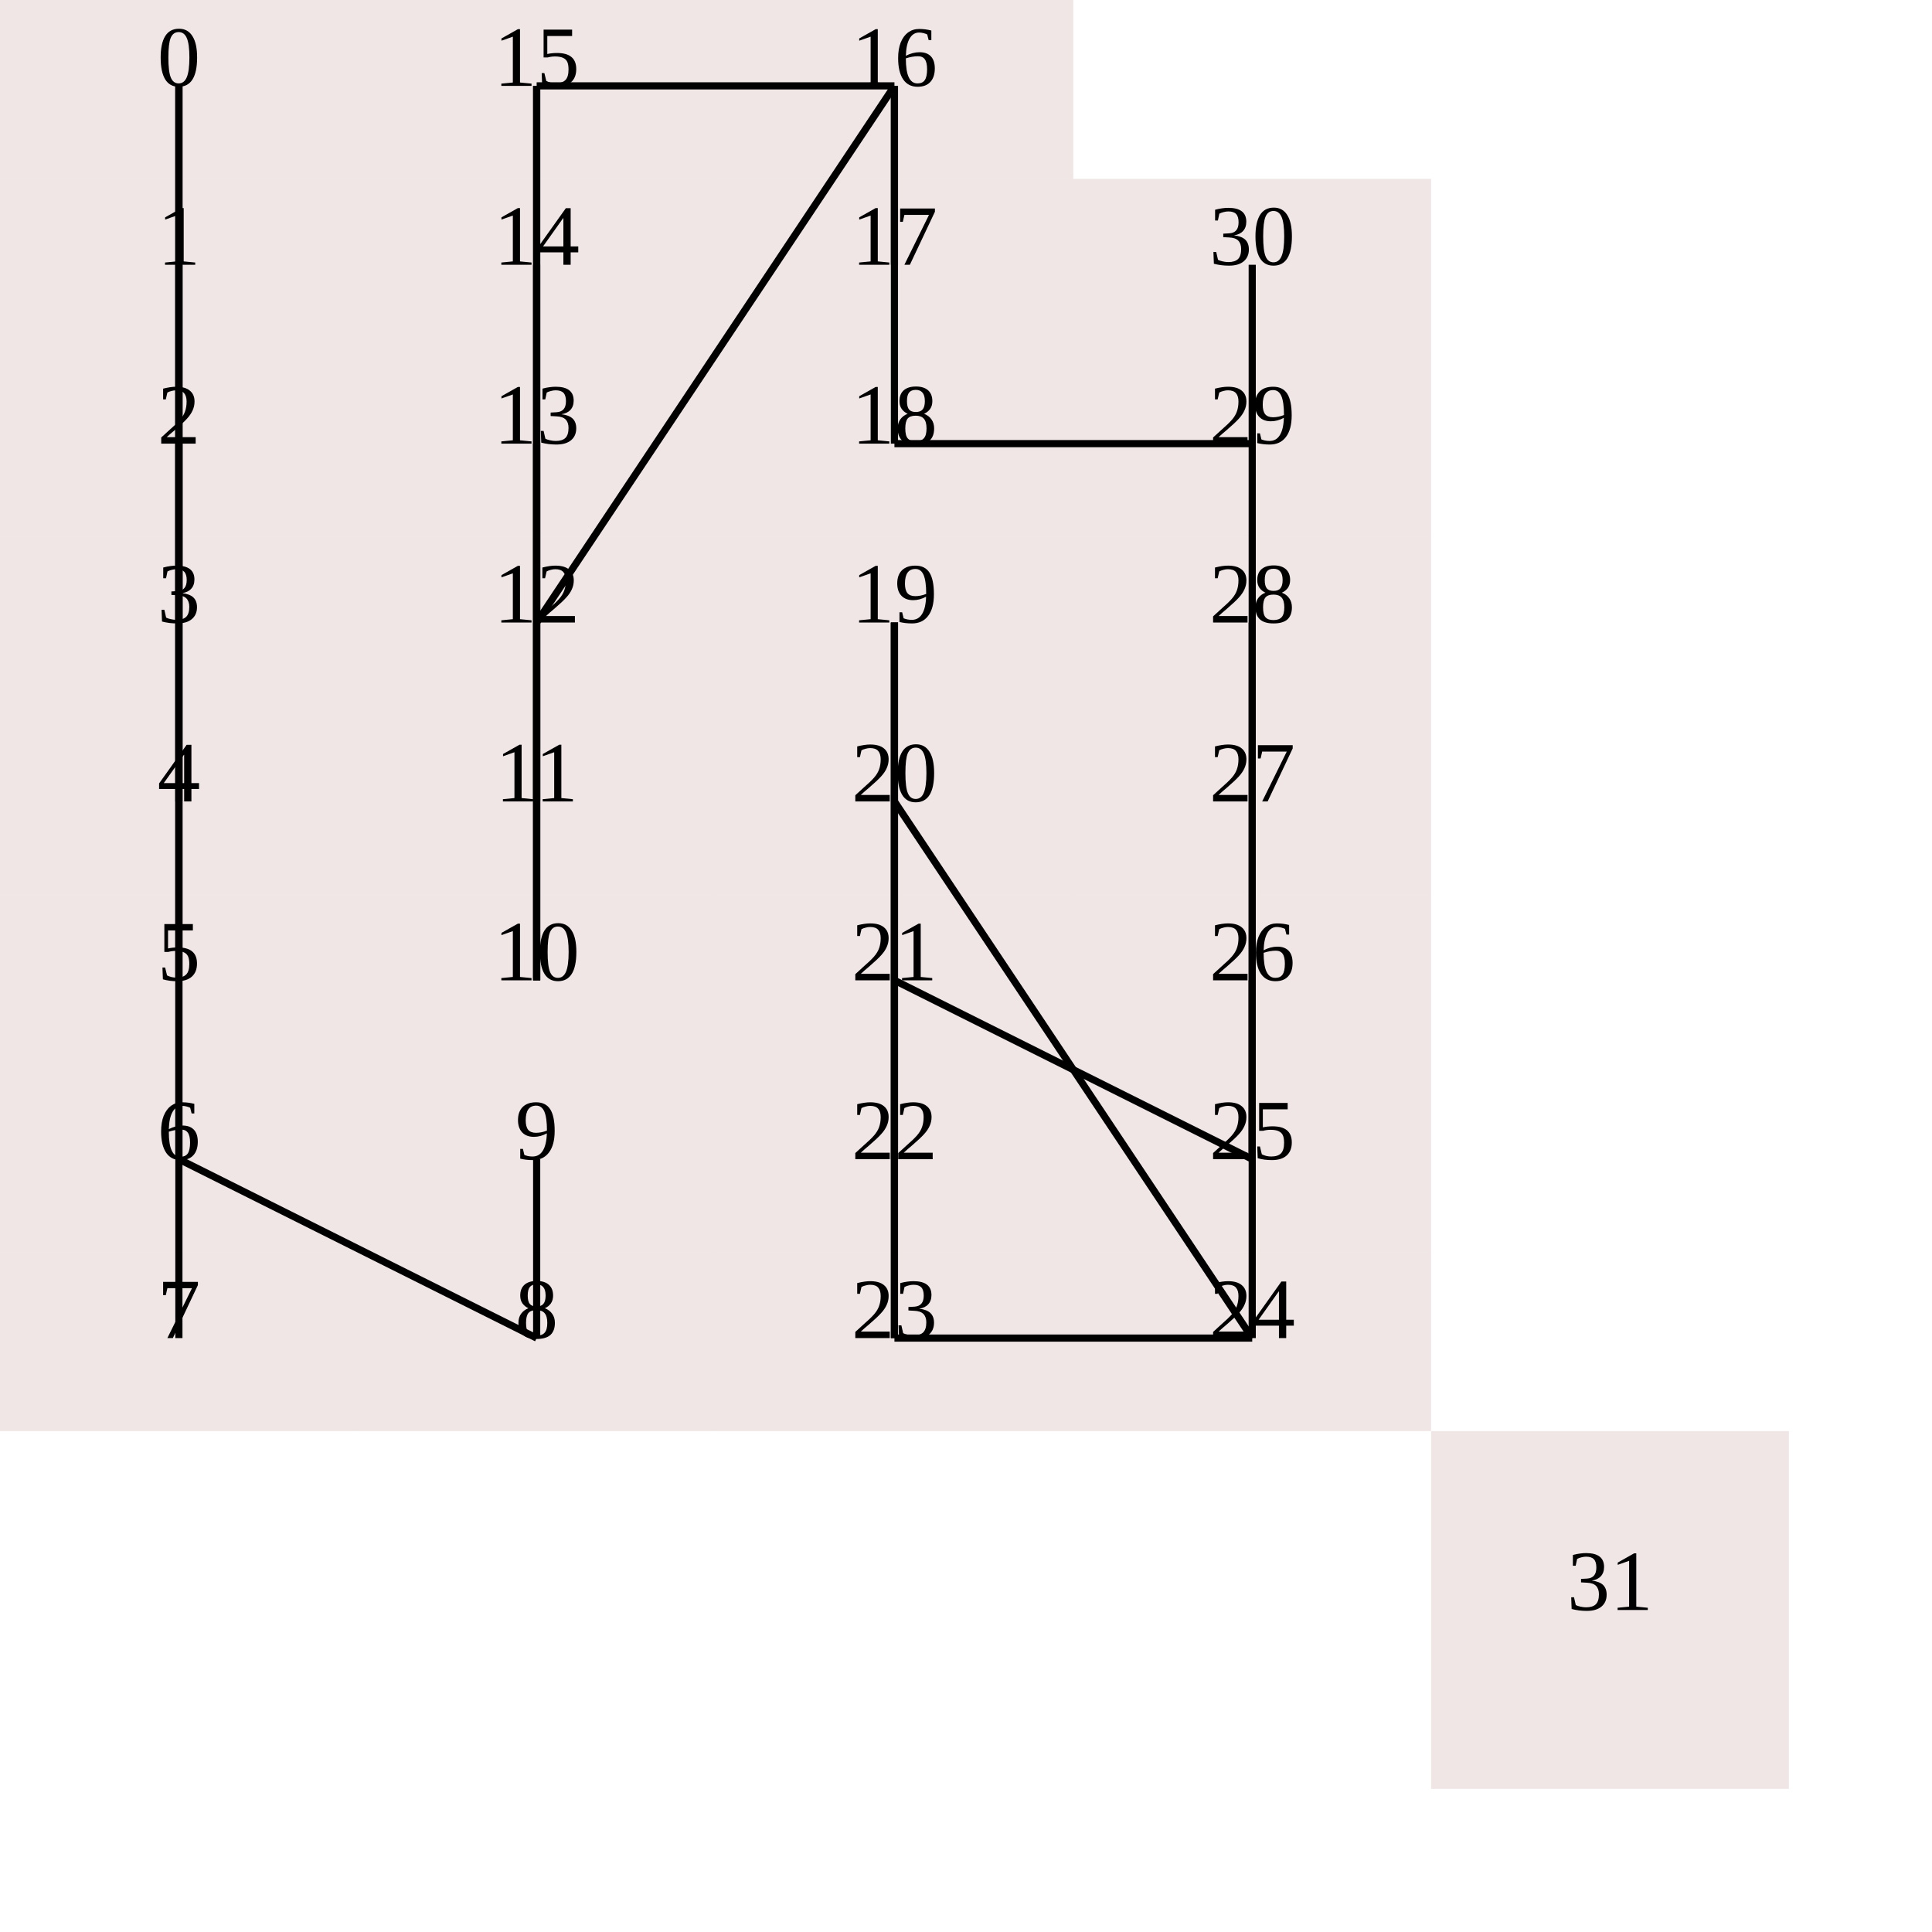
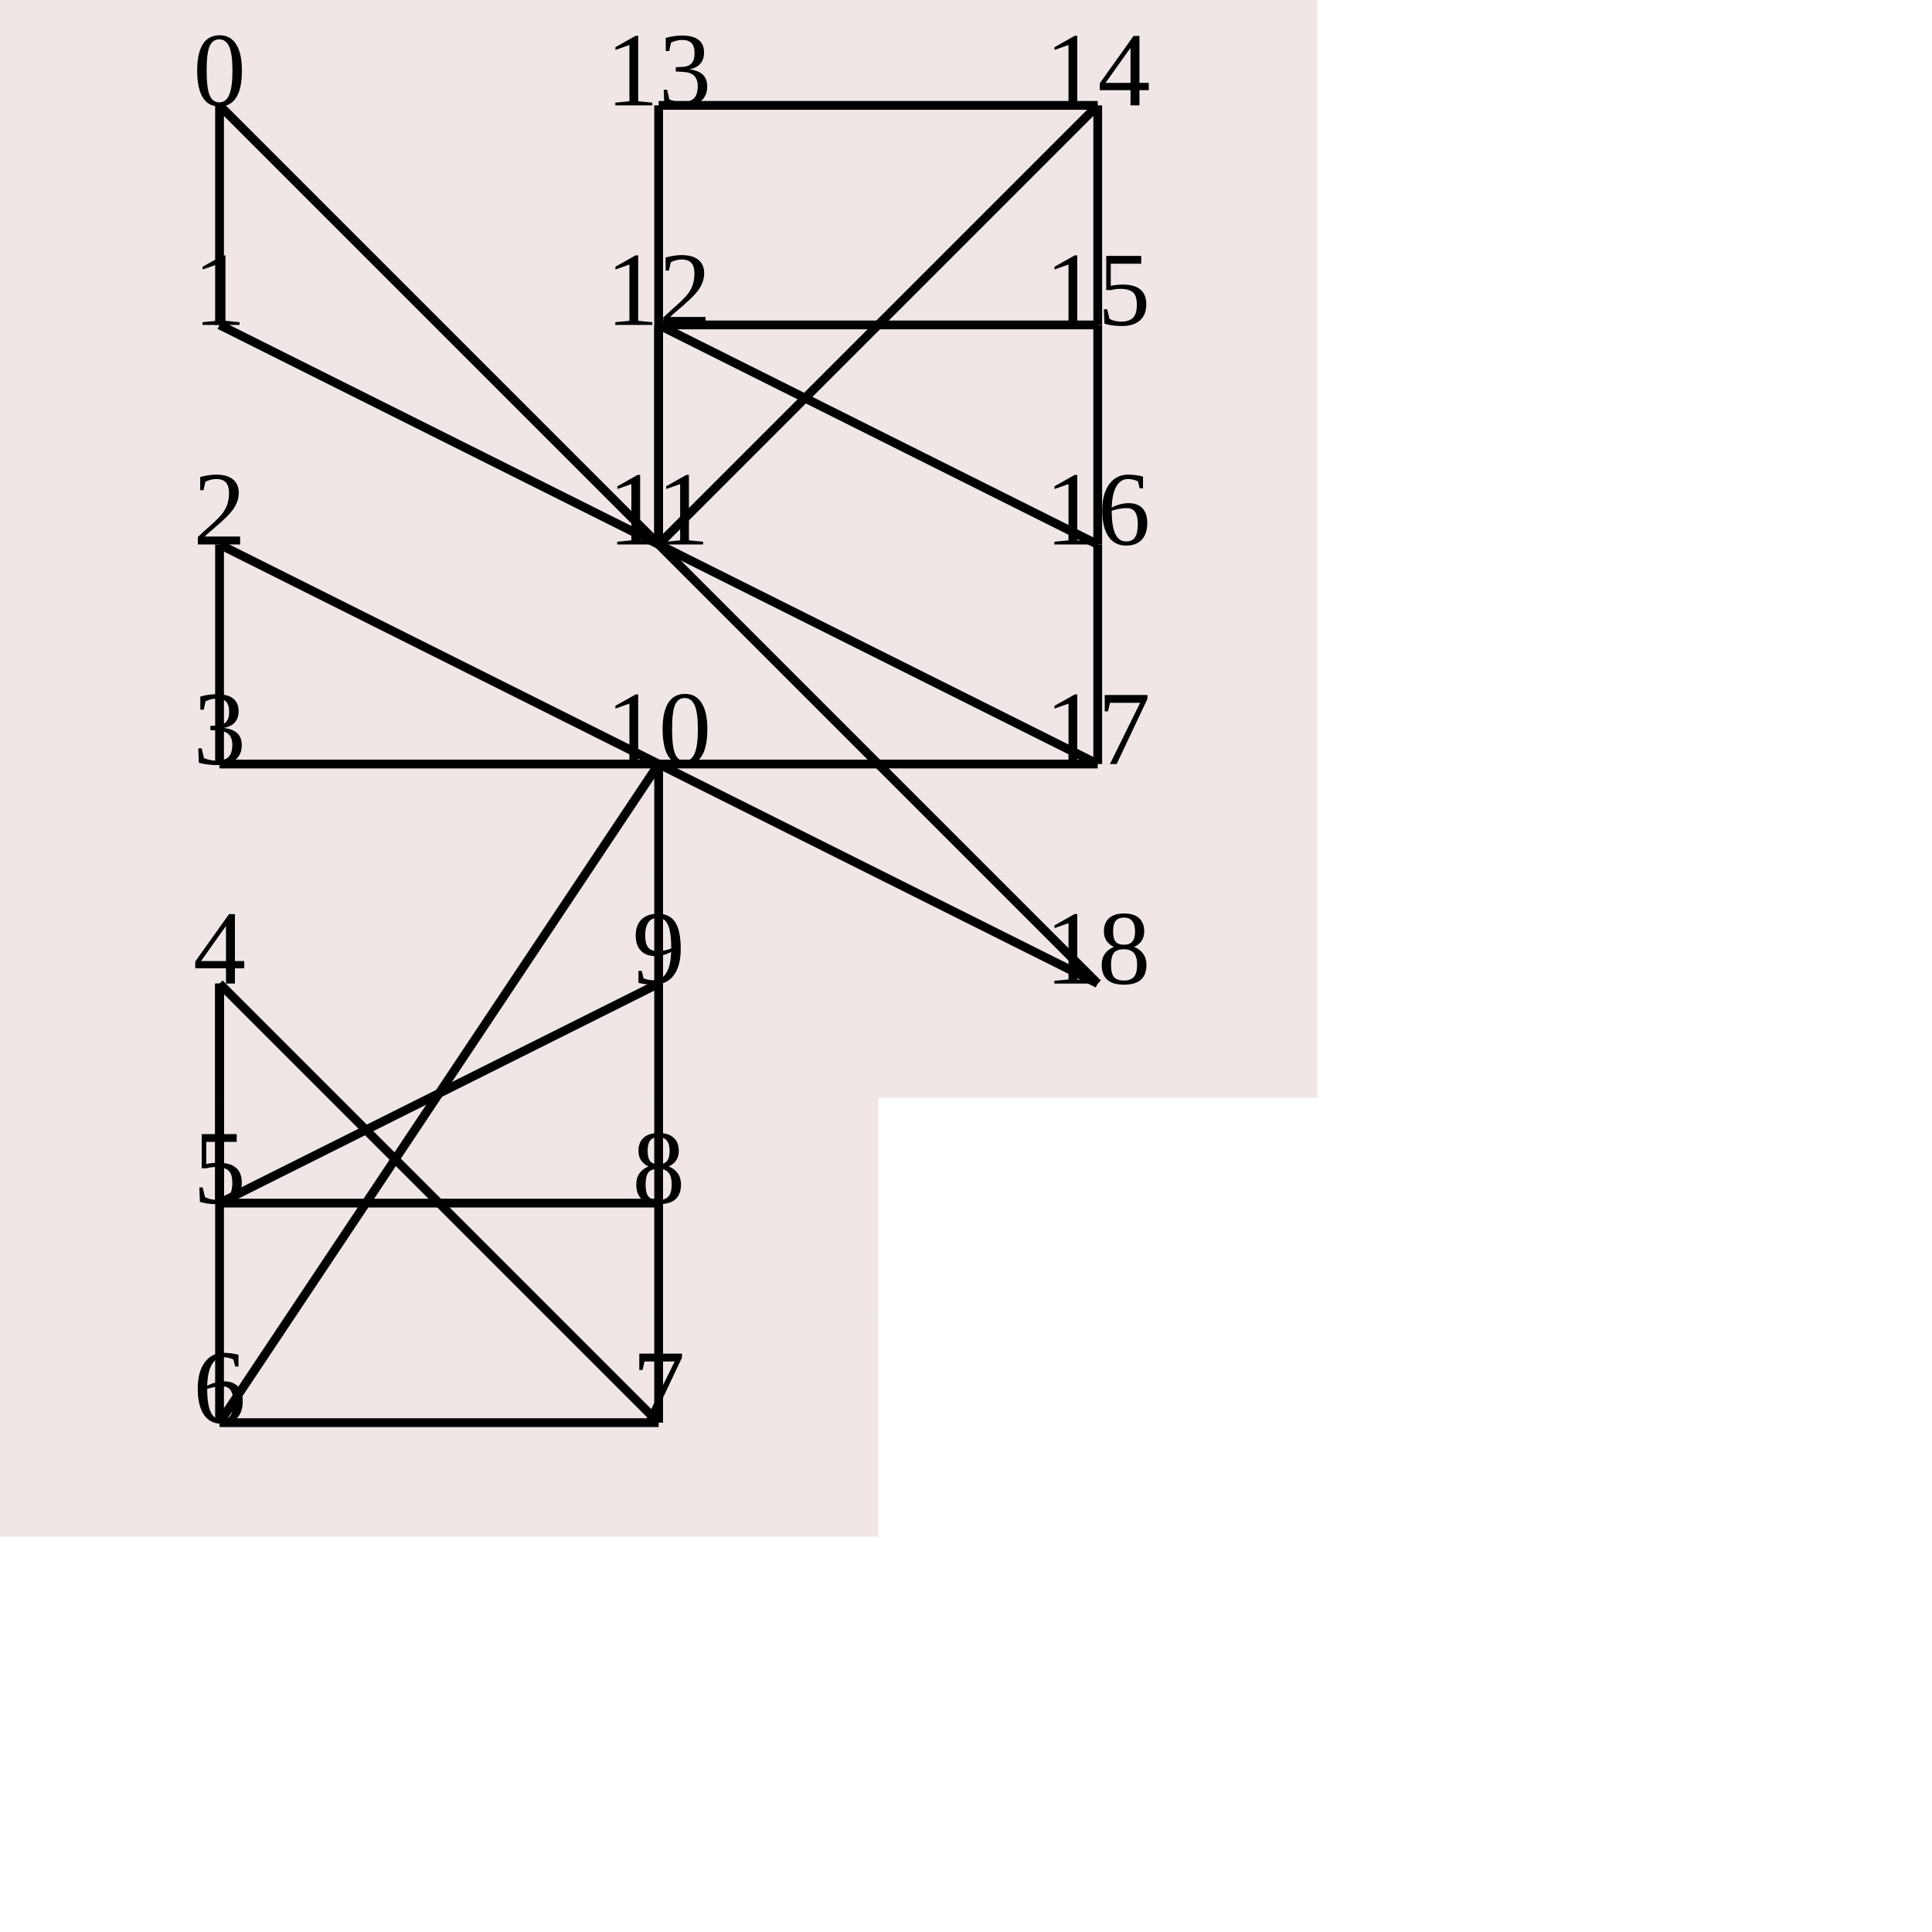
- <svg xmlns="http://www.w3.org/2000/svg" width="270" height="270">
-   <rect x="0" y="0" width="270" height="270" fill="rgb(255,255,255)" />
-   <rect x="0" y="0" width="250" height="250" fill="rgba(255,255,255,1)" />
+ <svg xmlns="http://www.w3.org/2000/svg" width="220" height="220">
+   <rect x="0" y="0" width="220" height="220" fill="rgb(255,255,255)" />
+   <rect x="0" y="0" width="200" height="200" fill="rgba(255,255,255,1)" />
  <rect x="0" y="0" width="50" height="25" fill="rgba(100,0,0,0.1)" />
  <text x="25" y="12" text-anchor="middle" alignment-baseline="middle" fill="black">0</text>
  <rect x="0" y="25" width="50" height="25" fill="rgba(100,0,0,0.1)" />
  <text x="25" y="37" text-anchor="middle" alignment-baseline="middle" fill="black">1</text>
  <rect x="0" y="50" width="50" height="25" fill="rgba(100,0,0,0.1)" />
  <text x="25" y="62" text-anchor="middle" alignment-baseline="middle" fill="black">2</text>
  <rect x="0" y="75" width="50" height="25" fill="rgba(100,0,0,0.1)" />
  <text x="25" y="87" text-anchor="middle" alignment-baseline="middle" fill="black">3</text>
  <rect x="0" y="100" width="50" height="25" fill="rgba(100,0,0,0.1)" />
  <text x="25" y="112" text-anchor="middle" alignment-baseline="middle" fill="black">4</text>
  <rect x="0" y="125" width="50" height="25" fill="rgba(100,0,0,0.1)" />
  <text x="25" y="137" text-anchor="middle" alignment-baseline="middle" fill="black">5</text>
  <rect x="0" y="150" width="50" height="25" fill="rgba(100,0,0,0.1)" />
  <text x="25" y="162" text-anchor="middle" alignment-baseline="middle" fill="black">6</text>
-   <rect x="0" y="175" width="50" height="25" fill="rgba(100,0,0,0.1)" />
-   <text x="25" y="187" text-anchor="middle" alignment-baseline="middle" fill="black">7</text>
-   <rect x="50" y="175" width="50" height="25" fill="rgba(100,0,0,0.1)" />
-   <text x="75" y="187" text-anchor="middle" alignment-baseline="middle" fill="black">8</text>
  <rect x="50" y="150" width="50" height="25" fill="rgba(100,0,0,0.1)" />
-   <text x="75" y="162" text-anchor="middle" alignment-baseline="middle" fill="black">9</text>
+   <text x="75" y="162" text-anchor="middle" alignment-baseline="middle" fill="black">7</text>
  <rect x="50" y="125" width="50" height="25" fill="rgba(100,0,0,0.1)" />
-   <text x="75" y="137" text-anchor="middle" alignment-baseline="middle" fill="black">10</text>
+   <text x="75" y="137" text-anchor="middle" alignment-baseline="middle" fill="black">8</text>
  <rect x="50" y="100" width="50" height="25" fill="rgba(100,0,0,0.1)" />
-   <text x="75" y="112" text-anchor="middle" alignment-baseline="middle" fill="black">11</text>
+   <text x="75" y="112" text-anchor="middle" alignment-baseline="middle" fill="black">9</text>
  <rect x="50" y="75" width="50" height="25" fill="rgba(100,0,0,0.1)" />
-   <text x="75" y="87" text-anchor="middle" alignment-baseline="middle" fill="black">12</text>
+   <text x="75" y="87" text-anchor="middle" alignment-baseline="middle" fill="black">10</text>
  <rect x="50" y="50" width="50" height="25" fill="rgba(100,0,0,0.1)" />
-   <text x="75" y="62" text-anchor="middle" alignment-baseline="middle" fill="black">13</text>
+   <text x="75" y="62" text-anchor="middle" alignment-baseline="middle" fill="black">11</text>
  <rect x="50" y="25" width="50" height="25" fill="rgba(100,0,0,0.1)" />
-   <text x="75" y="37" text-anchor="middle" alignment-baseline="middle" fill="black">14</text>
+   <text x="75" y="37" text-anchor="middle" alignment-baseline="middle" fill="black">12</text>
  <rect x="50" y="0" width="50" height="25" fill="rgba(100,0,0,0.1)" />
-   <text x="75" y="12" text-anchor="middle" alignment-baseline="middle" fill="black">15</text>
+   <text x="75" y="12" text-anchor="middle" alignment-baseline="middle" fill="black">13</text>
  <rect x="100" y="0" width="50" height="25" fill="rgba(100,0,0,0.1)" />
-   <text x="125" y="12" text-anchor="middle" alignment-baseline="middle" fill="black">16</text>
+   <text x="125" y="12" text-anchor="middle" alignment-baseline="middle" fill="black">14</text>
  <rect x="100" y="25" width="50" height="25" fill="rgba(100,0,0,0.1)" />
-   <text x="125" y="37" text-anchor="middle" alignment-baseline="middle" fill="black">17</text>
+   <text x="125" y="37" text-anchor="middle" alignment-baseline="middle" fill="black">15</text>
  <rect x="100" y="50" width="50" height="25" fill="rgba(100,0,0,0.1)" />
-   <text x="125" y="62" text-anchor="middle" alignment-baseline="middle" fill="black">18</text>
+   <text x="125" y="62" text-anchor="middle" alignment-baseline="middle" fill="black">16</text>
  <rect x="100" y="75" width="50" height="25" fill="rgba(100,0,0,0.1)" />
-   <text x="125" y="87" text-anchor="middle" alignment-baseline="middle" fill="black">19</text>
+   <text x="125" y="87" text-anchor="middle" alignment-baseline="middle" fill="black">17</text>
  <rect x="100" y="100" width="50" height="25" fill="rgba(100,0,0,0.1)" />
-   <text x="125" y="112" text-anchor="middle" alignment-baseline="middle" fill="black">20</text>
-   <rect x="100" y="125" width="50" height="25" fill="rgba(100,0,0,0.1)" />
-   <text x="125" y="137" text-anchor="middle" alignment-baseline="middle" fill="black">21</text>
-   <rect x="100" y="150" width="50" height="25" fill="rgba(100,0,0,0.1)" />
-   <text x="125" y="162" text-anchor="middle" alignment-baseline="middle" fill="black">22</text>
-   <rect x="100" y="175" width="50" height="25" fill="rgba(100,0,0,0.1)" />
-   <text x="125" y="187" text-anchor="middle" alignment-baseline="middle" fill="black">23</text>
-   <rect x="150" y="175" width="50" height="25" fill="rgba(100,0,0,0.1)" />
-   <text x="175" y="187" text-anchor="middle" alignment-baseline="middle" fill="black">24</text>
-   <rect x="150" y="150" width="50" height="25" fill="rgba(100,0,0,0.1)" />
-   <text x="175" y="162" text-anchor="middle" alignment-baseline="middle" fill="black">25</text>
-   <rect x="150" y="125" width="50" height="25" fill="rgba(100,0,0,0.1)" />
-   <text x="175" y="137" text-anchor="middle" alignment-baseline="middle" fill="black">26</text>
-   <rect x="150" y="100" width="50" height="25" fill="rgba(100,0,0,0.1)" />
-   <text x="175" y="112" text-anchor="middle" alignment-baseline="middle" fill="black">27</text>
-   <rect x="150" y="75" width="50" height="25" fill="rgba(100,0,0,0.1)" />
-   <text x="175" y="87" text-anchor="middle" alignment-baseline="middle" fill="black">28</text>
-   <rect x="150" y="50" width="50" height="25" fill="rgba(100,0,0,0.1)" />
-   <text x="175" y="62" text-anchor="middle" alignment-baseline="middle" fill="black">29</text>
-   <rect x="150" y="25" width="50" height="25" fill="rgba(100,0,0,0.1)" />
-   <text x="175" y="37" text-anchor="middle" alignment-baseline="middle" fill="black">30</text>
-   <rect x="200" y="200" width="50" height="50" fill="rgba(100,0,0,0.1)" />
-   <text x="225" y="225" text-anchor="middle" alignment-baseline="middle" fill="black">31</text>
-   <line x1="25" y1="12" x2="25" y2="62" stroke="black" stroke-width="1" />
+   <text x="125" y="112" text-anchor="middle" alignment-baseline="middle" fill="black">18</text>
+   <line x1="25" y1="12" x2="125" y2="112" stroke="black" stroke-width="1" />
  <line x1="25" y1="12" x2="25" y2="37" stroke="black" stroke-width="1" />
-   <line x1="25" y1="12" x2="25" y2="87" stroke="black" stroke-width="1" />
-   <line x1="25" y1="37" x2="25" y2="112" stroke="black" stroke-width="1" />
-   <line x1="25" y1="37" x2="25" y2="137" stroke="black" stroke-width="1" />
-   <line x1="25" y1="62" x2="25" y2="162" stroke="black" stroke-width="1" />
+   <line x1="25" y1="37" x2="125" y2="87" stroke="black" stroke-width="1" />
  <line x1="25" y1="62" x2="25" y2="87" stroke="black" stroke-width="1" />
-   <line x1="25" y1="87" x2="25" y2="112" stroke="black" stroke-width="1" />
+   <line x1="25" y1="62" x2="125" y2="112" stroke="black" stroke-width="1" />
+   <line x1="25" y1="87" x2="125" y2="87" stroke="black" stroke-width="1" />
  <line x1="25" y1="112" x2="25" y2="137" stroke="black" stroke-width="1" />
-   <line x1="25" y1="137" x2="25" y2="162" stroke="black" stroke-width="1" />
-   <line x1="25" y1="162" x2="25" y2="187" stroke="black" stroke-width="1" />
-   <line x1="25" y1="162" x2="75" y2="187" stroke="black" stroke-width="1" />
-   <line x1="75" y1="187" x2="75" y2="162" stroke="black" stroke-width="1" />
+   <line x1="25" y1="112" x2="25" y2="162" stroke="black" stroke-width="1" />
+   <line x1="25" y1="112" x2="75" y2="162" stroke="black" stroke-width="1" />
+   <line x1="25" y1="137" x2="75" y2="137" stroke="black" stroke-width="1" />
+   <line x1="25" y1="137" x2="75" y2="112" stroke="black" stroke-width="1" />
+   <line x1="25" y1="162" x2="75" y2="87" stroke="black" stroke-width="1" />
+   <line x1="25" y1="162" x2="75" y2="162" stroke="black" stroke-width="1" />
+   <line x1="75" y1="162" x2="75" y2="137" stroke="black" stroke-width="1" />
  <line x1="75" y1="137" x2="75" y2="112" stroke="black" stroke-width="1" />
-   <line x1="75" y1="137" x2="75" y2="87" stroke="black" stroke-width="1" />
-   <line x1="75" y1="137" x2="75" y2="62" stroke="black" stroke-width="1" />
-   <line x1="75" y1="112" x2="75" y2="37" stroke="black" stroke-width="1" />
-   <line x1="75" y1="112" x2="75" y2="12" stroke="black" stroke-width="1" />
-   <line x1="75" y1="87" x2="125" y2="12" stroke="black" stroke-width="1" />
-   <line x1="75" y1="87" x2="75" y2="62" stroke="black" stroke-width="1" />
+   <line x1="75" y1="112" x2="75" y2="87" stroke="black" stroke-width="1" />
  <line x1="75" y1="62" x2="75" y2="37" stroke="black" stroke-width="1" />
-   <line x1="75" y1="37" x2="75" y2="12" stroke="black" stroke-width="1" />
+   <line x1="75" y1="62" x2="75" y2="12" stroke="black" stroke-width="1" />
+   <line x1="75" y1="62" x2="125" y2="12" stroke="black" stroke-width="1" />
+   <line x1="75" y1="37" x2="125" y2="37" stroke="black" stroke-width="1" />
+   <line x1="75" y1="37" x2="125" y2="62" stroke="black" stroke-width="1" />
  <line x1="75" y1="12" x2="125" y2="12" stroke="black" stroke-width="1" />
  <line x1="125" y1="12" x2="125" y2="37" stroke="black" stroke-width="1" />
-   <line x1="125" y1="12" x2="125" y2="62" stroke="black" stroke-width="1" />
-   <line x1="125" y1="62" x2="175" y2="62" stroke="black" stroke-width="1" />
-   <line x1="125" y1="87" x2="125" y2="162" stroke="black" stroke-width="1" />
-   <line x1="125" y1="87" x2="125" y2="112" stroke="black" stroke-width="1" />
-   <line x1="125" y1="87" x2="125" y2="137" stroke="black" stroke-width="1" />
-   <line x1="125" y1="112" x2="175" y2="187" stroke="black" stroke-width="1" />
-   <line x1="125" y1="112" x2="125" y2="187" stroke="black" stroke-width="1" />
-   <line x1="125" y1="137" x2="125" y2="162" stroke="black" stroke-width="1" />
-   <line x1="125" y1="137" x2="175" y2="162" stroke="black" stroke-width="1" />
-   <line x1="125" y1="162" x2="125" y2="187" stroke="black" stroke-width="1" />
-   <line x1="125" y1="187" x2="175" y2="187" stroke="black" stroke-width="1" />
-   <line x1="175" y1="187" x2="175" y2="162" stroke="black" stroke-width="1" />
-   <line x1="175" y1="162" x2="175" y2="112" stroke="black" stroke-width="1" />
-   <line x1="175" y1="162" x2="175" y2="87" stroke="black" stroke-width="1" />
-   <line x1="175" y1="162" x2="175" y2="137" stroke="black" stroke-width="1" />
-   <line x1="175" y1="112" x2="175" y2="37" stroke="black" stroke-width="1" />
+   <line x1="125" y1="37" x2="125" y2="62" stroke="black" stroke-width="1" />
+   <line x1="125" y1="62" x2="125" y2="87" stroke="black" stroke-width="1" />
</svg>
